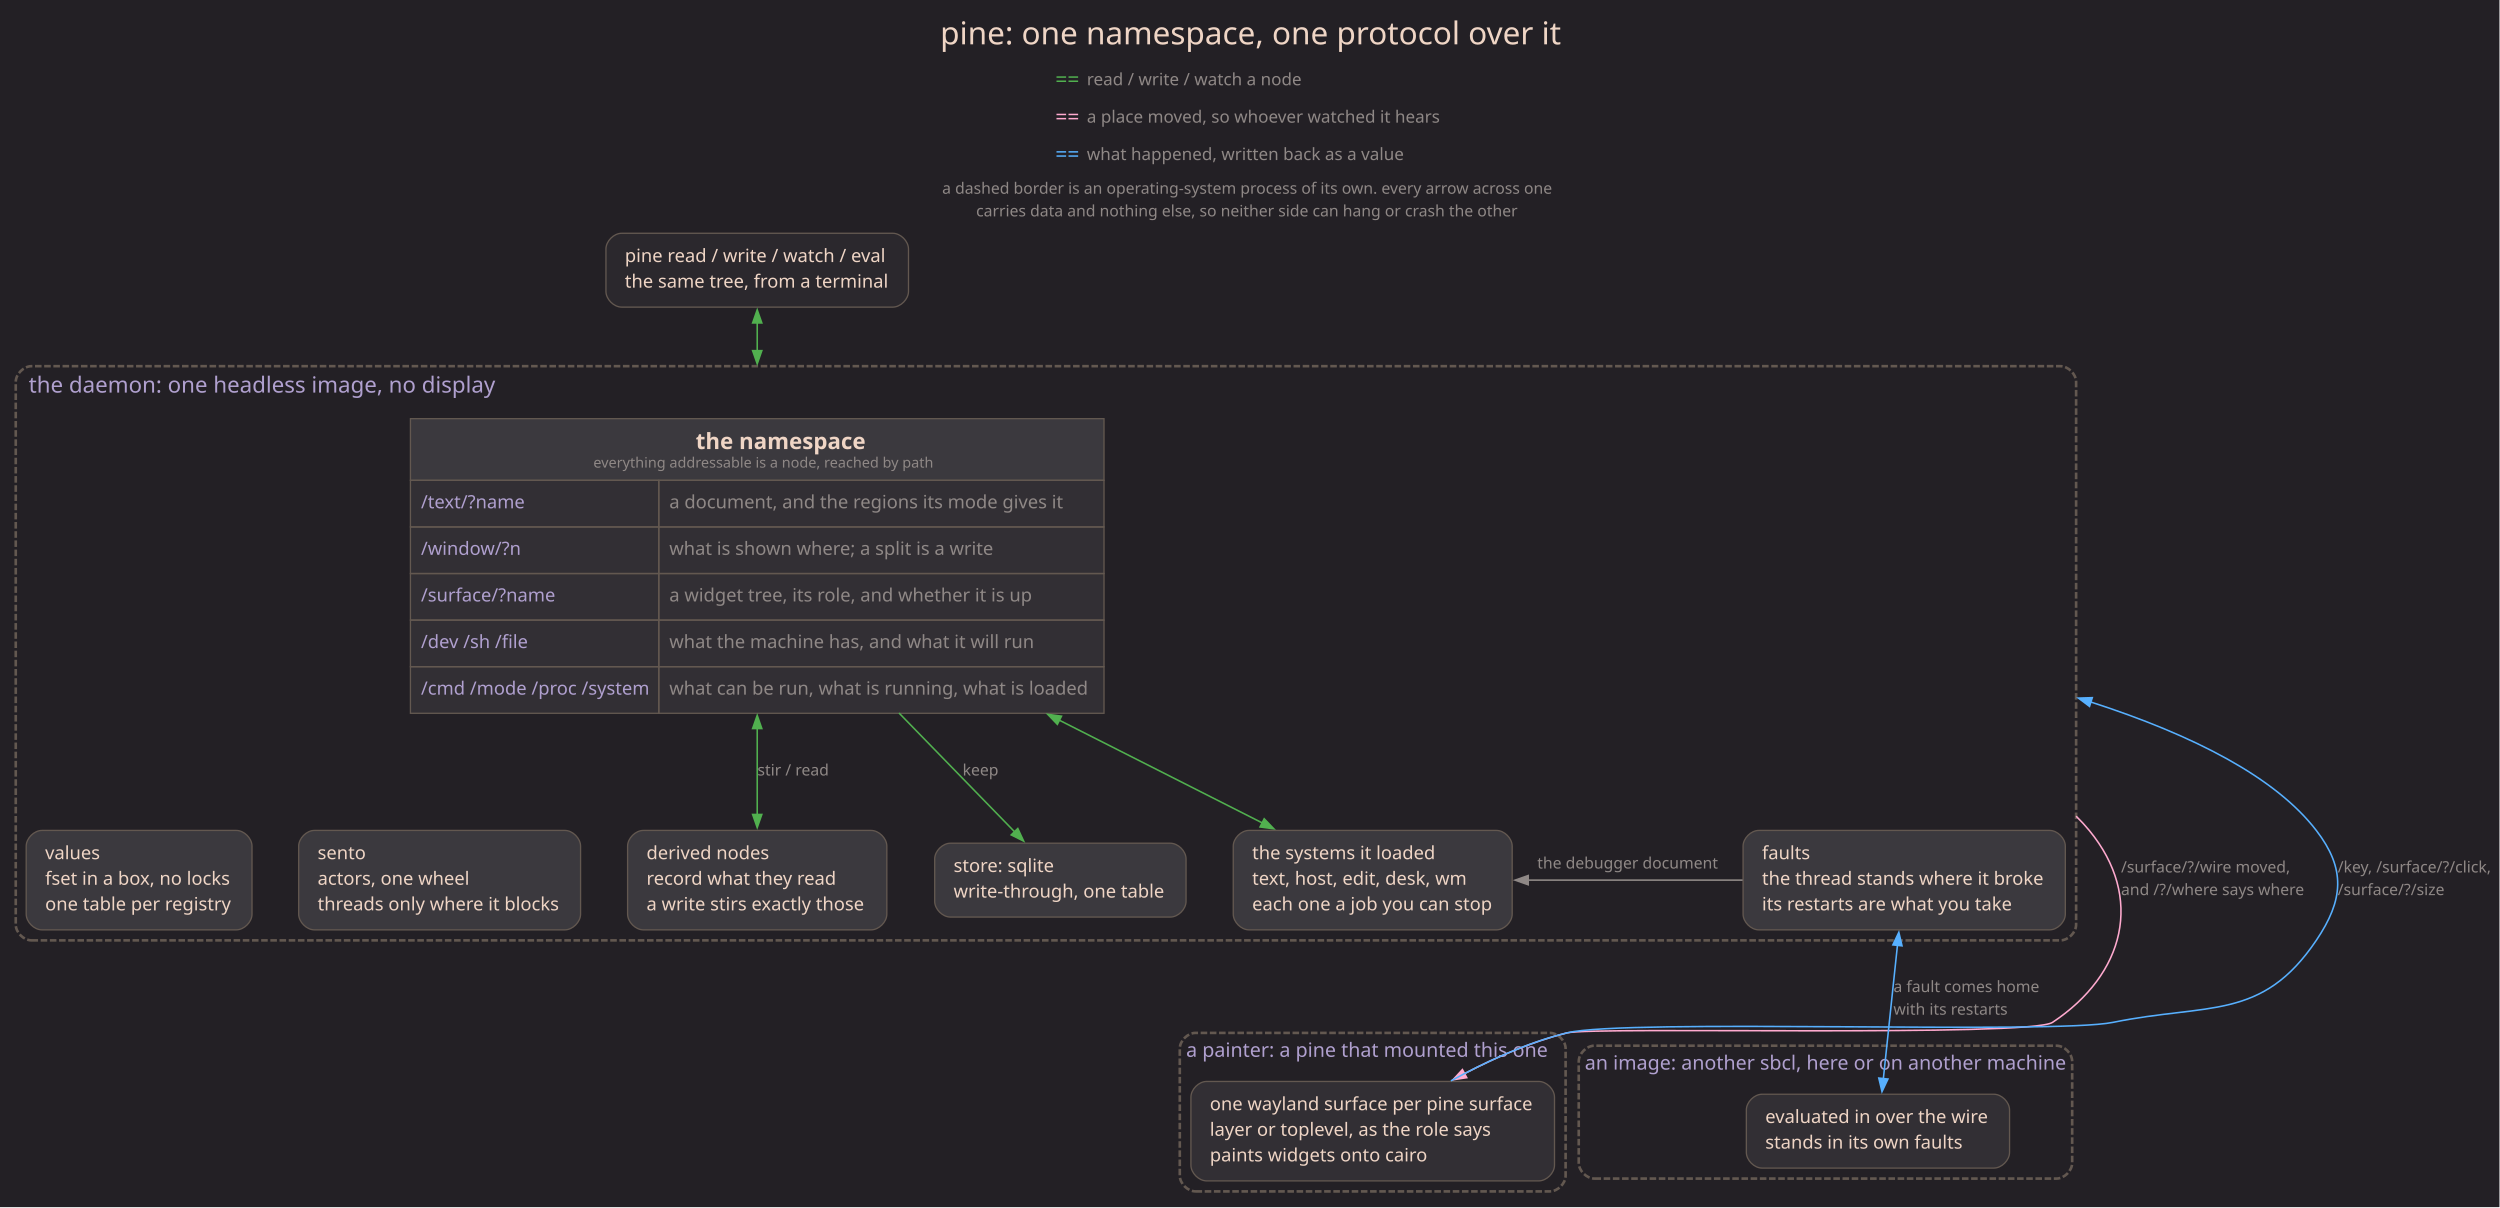
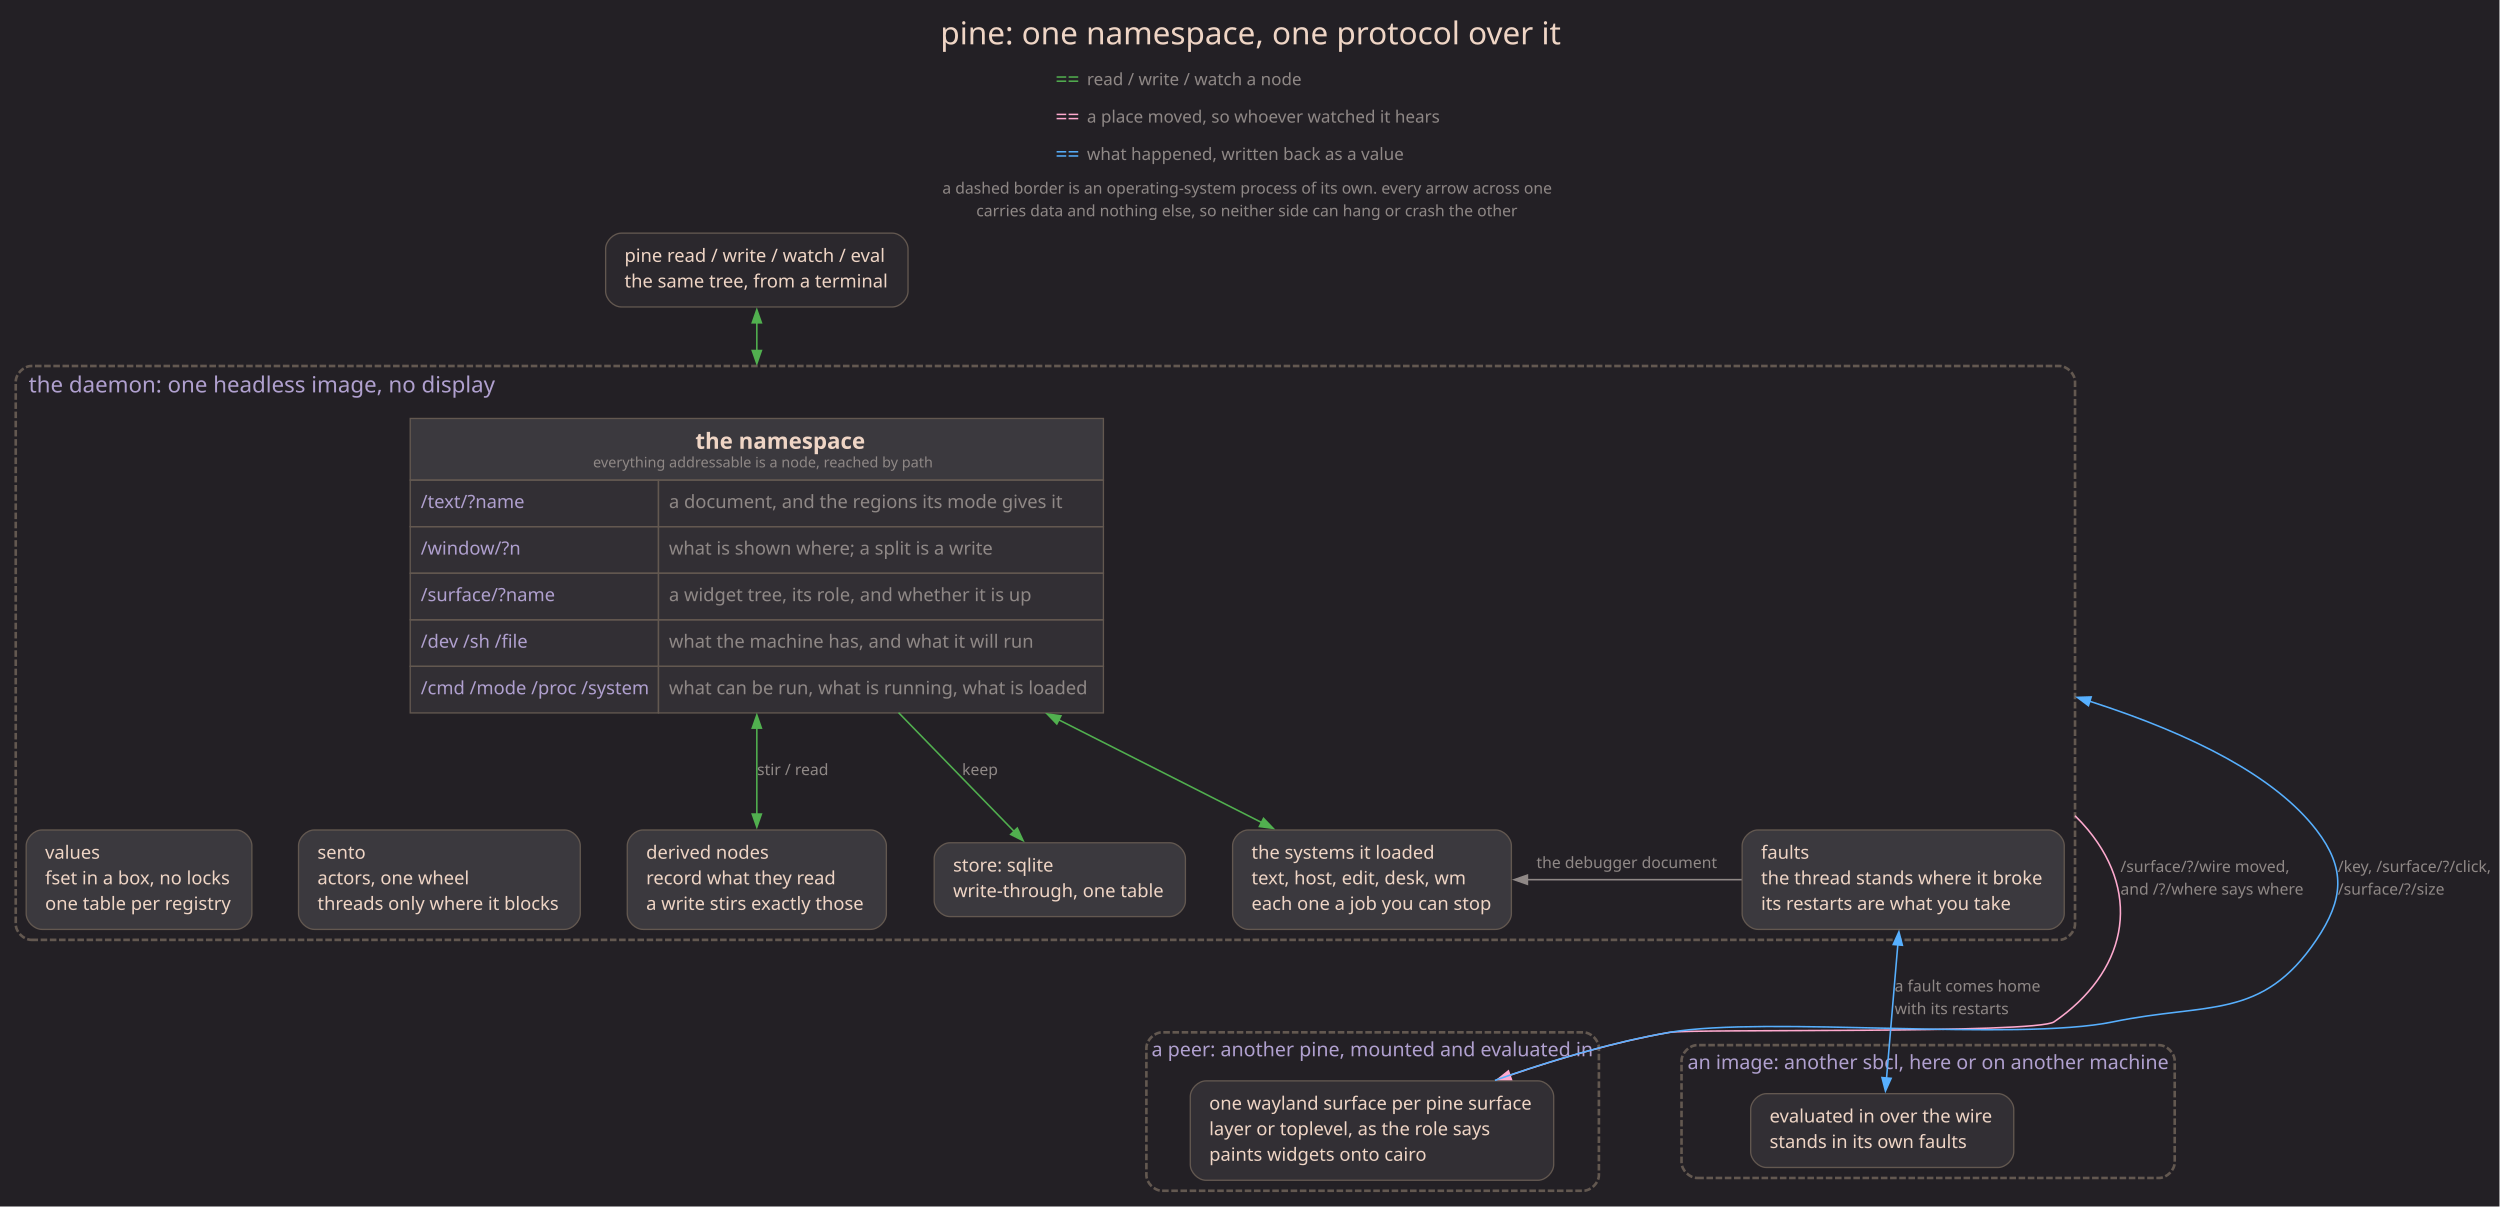
- <svg xmlns="http://www.w3.org/2000/svg" width="1905pt" height="920pt" viewBox="0.00 0.00 1905.00 920.00">
+ <svg xmlns="http://www.w3.org/2000/svg" width="1906pt" height="920pt" viewBox="0.00 0.00 1906.00 920.00">
  <g id="graph0" class="graph" transform="scale(1 1) rotate(0) translate(4 915.84)">
-     <polygon fill="#232025" stroke="none" points="-4,4 -4,-915.84 1900.58,-915.84 1900.58,4 -4,4" />
-     <text xml:space="preserve" text-anchor="start" x="712.41" y="-882.04" font-family="sans-serif" font-size="24.00" fill="#efd5c5">pine: one namespace, one protocol over it</text>
-     <text xml:space="preserve" text-anchor="start" x="800.16" y="-849.89" font-family="sans-serif" font-size="16.00" fill="#51b04f">==</text>
-     <text xml:space="preserve" text-anchor="start" x="824.16" y="-850.86" font-family="sans-serif" font-size="13.00" fill="#8f8886">read / write / watch a node</text>
-     <text xml:space="preserve" text-anchor="start" x="800.16" y="-821.39" font-family="sans-serif" font-size="16.00" fill="#ffaacf">==</text>
-     <text xml:space="preserve" text-anchor="start" x="824.16" y="-822.36" font-family="sans-serif" font-size="13.00" fill="#8f8886">a place moved, so whoever watched it hears</text>
-     <text xml:space="preserve" text-anchor="start" x="800.16" y="-792.89" font-family="sans-serif" font-size="16.00" fill="#57b0ff">==</text>
-     <text xml:space="preserve" text-anchor="start" x="824.16" y="-793.86" font-family="sans-serif" font-size="13.00" fill="#8f8886">what happened, written back as a value</text>
-     <text xml:space="preserve" text-anchor="start" x="713.91" y="-768.19" font-family="sans-serif" font-size="12.00" fill="#8f8886">a dashed border is an operating-system process of its own. every arrow across one</text>
-     <text xml:space="preserve" text-anchor="start" x="739.79" y="-750.94" font-family="sans-serif" font-size="12.00" fill="#8f8886">carries data and nothing else, so neither side can hang or crash the other</text>
+     <polygon fill="#232025" stroke="none" points="-4,4 -4,-915.84 1901.59,-915.84 1901.59,4 -4,4" />
+     <text xml:space="preserve" text-anchor="start" x="712.92" y="-882.04" font-family="sans-serif" font-size="24.00" fill="#efd5c5">pine: one namespace, one protocol over it</text>
+     <text xml:space="preserve" text-anchor="start" x="800.67" y="-849.89" font-family="sans-serif" font-size="16.00" fill="#51b04f">==</text>
+     <text xml:space="preserve" text-anchor="start" x="824.67" y="-850.86" font-family="sans-serif" font-size="13.00" fill="#8f8886">read / write / watch a node</text>
+     <text xml:space="preserve" text-anchor="start" x="800.67" y="-821.39" font-family="sans-serif" font-size="16.00" fill="#ffaacf">==</text>
+     <text xml:space="preserve" text-anchor="start" x="824.67" y="-822.36" font-family="sans-serif" font-size="13.00" fill="#8f8886">a place moved, so whoever watched it hears</text>
+     <text xml:space="preserve" text-anchor="start" x="800.67" y="-792.89" font-family="sans-serif" font-size="16.00" fill="#57b0ff">==</text>
+     <text xml:space="preserve" text-anchor="start" x="824.67" y="-793.86" font-family="sans-serif" font-size="13.00" fill="#8f8886">what happened, written back as a value</text>
+     <text xml:space="preserve" text-anchor="start" x="714.42" y="-768.19" font-family="sans-serif" font-size="12.00" fill="#8f8886">a dashed border is an operating-system process of its own. every arrow across one</text>
+     <text xml:space="preserve" text-anchor="start" x="740.29" y="-750.94" font-family="sans-serif" font-size="12.00" fill="#8f8886">carries data and nothing else, so neither side can hang or crash the other</text>
    <g id="clust1" class="cluster">
      <path fill="#232025" stroke="#635850" stroke-width="2" stroke-dasharray="5,2" d="M20,-199.28C20,-199.28 1566,-199.28 1566,-199.28 1572,-199.28 1578,-205.28 1578,-211.28 1578,-211.28 1578,-624.81 1578,-624.81 1578,-630.81 1572,-636.81 1566,-636.81 1566,-636.81 20,-636.81 20,-636.81 14,-636.81 8,-630.81 8,-624.81 8,-624.81 8,-211.28 8,-211.28 8,-205.28 14,-199.28 20,-199.28" />
      <text xml:space="preserve" text-anchor="middle" x="195.62" y="-616.66" font-family="sans-serif" font-size="17.00" fill="#b0a0cf">the daemon: one headless image, no display</text>
    </g>
    <g id="clust4" class="cluster">
-       <path fill="#232025" stroke="#635850" stroke-width="2" stroke-dasharray="5,2" d="M907,-8C907,-8 1177,-8 1177,-8 1183,-8 1189,-14 1189,-20 1189,-20 1189,-116.78 1189,-116.78 1189,-122.78 1183,-128.78 1177,-128.78 1177,-128.78 907,-128.78 907,-128.78 901,-128.78 895,-122.78 895,-116.78 895,-116.78 895,-20 895,-20 895,-14 901,-8 907,-8" />
-       <text xml:space="preserve" text-anchor="middle" x="1037.62" y="-110.53" font-family="sans-serif" font-size="15.00" fill="#b0a0cf">a painter: a pine that mounted this one</text>
+       <path fill="#232025" stroke="#635850" stroke-width="2" stroke-dasharray="5,2" d="M882,-8C882,-8 1203,-8 1203,-8 1209,-8 1215,-14 1215,-20 1215,-20 1215,-116.78 1215,-116.78 1215,-122.78 1209,-128.78 1203,-128.78 1203,-128.78 882,-128.78 882,-128.78 876,-128.78 870,-122.78 870,-116.78 870,-116.78 870,-20 870,-20 870,-14 876,-8 882,-8" />
+       <text xml:space="preserve" text-anchor="middle" x="1042.25" y="-110.53" font-family="sans-serif" font-size="15.00" fill="#b0a0cf">a peer: another pine, mounted and evaluated in</text>
    </g>
    <g id="clust5" class="cluster">
-       <path fill="#232025" stroke="#635850" stroke-width="2" stroke-dasharray="5,2" d="M1211,-17.75C1211,-17.75 1563,-17.75 1563,-17.75 1569,-17.75 1575,-23.75 1575,-29.75 1575,-29.75 1575,-107.03 1575,-107.03 1575,-113.03 1569,-119.03 1563,-119.03 1563,-119.03 1211,-119.03 1211,-119.03 1205,-119.03 1199,-113.03 1199,-107.03 1199,-107.03 1199,-29.75 1199,-29.75 1199,-23.75 1205,-17.75 1211,-17.75" />
-       <text xml:space="preserve" text-anchor="middle" x="1387" y="-100.78" font-family="sans-serif" font-size="15.00" fill="#b0a0cf">an image: another sbcl, here or on another machine</text>
+       <path fill="#232025" stroke="#635850" stroke-width="2" stroke-dasharray="5,2" d="M1290,-17.75C1290,-17.75 1642,-17.75 1642,-17.75 1648,-17.75 1654,-23.75 1654,-29.75 1654,-29.75 1654,-107.03 1654,-107.03 1654,-113.03 1648,-119.03 1642,-119.03 1642,-119.03 1290,-119.03 1290,-119.03 1284,-119.03 1278,-113.03 1278,-107.03 1278,-107.03 1278,-29.75 1278,-29.75 1278,-23.75 1284,-17.75 1290,-17.75" />
+       <text xml:space="preserve" text-anchor="middle" x="1466" y="-100.78" font-family="sans-serif" font-size="15.00" fill="#b0a0cf">an image: another sbcl, here or on another machine</text>
    </g>
    <g id="node1" class="node">
      <path fill="#322f34" stroke="none" d="M825.25,-596.81C825.25,-596.81 320.75,-596.81 320.75,-596.81 314.75,-596.81 308.75,-590.81 308.75,-584.81 308.75,-584.81 308.75,-384.31 308.75,-384.31 308.75,-378.31 314.75,-372.31 320.75,-372.31 320.75,-372.31 825.25,-372.31 825.25,-372.31 831.25,-372.31 837.25,-378.31 837.25,-384.31 837.25,-384.31 837.25,-584.81 837.25,-584.81 837.25,-590.81 831.25,-596.81 825.25,-596.81" />
      <polygon fill="#322f34" stroke="none" points="308.75,-372.31 308.75,-596.81 837.25,-596.81 837.25,-372.31 308.75,-372.31" />
      <polygon fill="#3b393e" stroke="none" points="308.75,-549.81 308.75,-596.81 837.25,-596.81 837.25,-549.81 308.75,-549.81" />
      <polygon fill="none" stroke="#635850" points="308.75,-549.81 308.75,-596.81 837.25,-596.81 837.25,-549.81 308.75,-549.81" />
      <text xml:space="preserve" text-anchor="start" x="488.62" y="-573.66" font-family="sans-serif" font-size="14.00" fill="#efd5c5">          </text>
      <text xml:space="preserve" text-anchor="start" x="526.12" y="-573.66" font-family="sans-serif" font-weight="bold" font-size="17.00" fill="#efd5c5">the namespace</text>
      <text xml:space="preserve" text-anchor="start" x="410.62" y="-559.51" font-family="sans-serif" font-size="14.00" fill="#efd5c5">          </text>
      <text xml:space="preserve" text-anchor="start" x="448.12" y="-559.51" font-family="sans-serif" font-size="11.00" fill="#8f8886">everything addressable is a node, reached by path</text>
      <text xml:space="preserve" text-anchor="start" x="705.38" y="-559.51" font-family="sans-serif" font-size="14.00" fill="#efd5c5">        </text>
      <polygon fill="none" stroke="#635850" points="308.75,-514.31 308.75,-549.81 498,-549.81 498,-514.31 308.75,-514.31" />
      <text xml:space="preserve" text-anchor="start" x="316.75" y="-528.51" font-family="sans-serif" font-size="14.00" fill="#b0a0cf">/text/?name</text>
      <polygon fill="none" stroke="#635850" points="498,-514.31 498,-549.81 837.25,-549.81 837.25,-514.31 498,-514.31" />
      <text xml:space="preserve" text-anchor="start" x="506" y="-528.51" font-family="sans-serif" font-size="14.00" fill="#8f8886">a document, and the regions its mode gives it</text>
      <polygon fill="none" stroke="#635850" points="308.75,-478.81 308.75,-514.31 498,-514.31 498,-478.81 308.75,-478.81" />
      <text xml:space="preserve" text-anchor="start" x="316.75" y="-493.01" font-family="sans-serif" font-size="14.00" fill="#b0a0cf">/window/?n</text>
      <polygon fill="none" stroke="#635850" points="498,-478.81 498,-514.31 837.25,-514.31 837.25,-478.81 498,-478.81" />
      <text xml:space="preserve" text-anchor="start" x="506" y="-493.01" font-family="sans-serif" font-size="14.00" fill="#8f8886">what is shown where; a split is a write</text>
      <polygon fill="none" stroke="#635850" points="308.75,-443.31 308.75,-478.81 498,-478.81 498,-443.31 308.75,-443.31" />
      <text xml:space="preserve" text-anchor="start" x="316.75" y="-457.51" font-family="sans-serif" font-size="14.00" fill="#b0a0cf">/surface/?name</text>
      <polygon fill="none" stroke="#635850" points="498,-443.31 498,-478.81 837.25,-478.81 837.25,-443.31 498,-443.31" />
      <text xml:space="preserve" text-anchor="start" x="506" y="-457.51" font-family="sans-serif" font-size="14.00" fill="#8f8886">a widget tree, its role, and whether it is up</text>
      <polygon fill="none" stroke="#635850" points="308.75,-407.81 308.75,-443.31 498,-443.31 498,-407.81 308.75,-407.81" />
      <text xml:space="preserve" text-anchor="start" x="316.75" y="-422.01" font-family="sans-serif" font-size="14.00" fill="#b0a0cf">/dev /sh /file</text>
      <polygon fill="none" stroke="#635850" points="498,-407.81 498,-443.31 837.25,-443.31 837.25,-407.81 498,-407.81" />
      <text xml:space="preserve" text-anchor="start" x="506" y="-422.01" font-family="sans-serif" font-size="14.00" fill="#8f8886">what the machine has, and what it will run</text>
      <polygon fill="none" stroke="#635850" points="308.75,-372.31 308.75,-407.81 498,-407.81 498,-372.31 308.75,-372.31" />
      <text xml:space="preserve" text-anchor="start" x="316.75" y="-386.51" font-family="sans-serif" font-size="14.00" fill="#b0a0cf">/cmd /mode /proc /system</text>
      <polygon fill="none" stroke="#635850" points="498,-372.31 498,-407.81 837.25,-407.81 837.25,-372.31 498,-372.31" />
      <text xml:space="preserve" text-anchor="start" x="506" y="-386.51" font-family="sans-serif" font-size="14.00" fill="#8f8886">what can be run, what is running, what is loaded</text>
    </g>
    <g id="node2" class="node">
      <path fill="#3b393e" stroke="#635850" d="M176.03,-283.06C176.03,-283.06 27.97,-283.06 27.97,-283.06 21.97,-283.06 15.97,-277.06 15.97,-271.06 15.97,-271.06 15.97,-219.28 15.97,-219.28 15.97,-213.28 21.97,-207.28 27.97,-207.28 27.97,-207.28 176.03,-207.28 176.03,-207.28 182.03,-207.28 188.03,-213.28 188.03,-219.28 188.03,-219.28 188.03,-271.06 188.03,-271.06 188.03,-277.06 182.03,-283.06 176.03,-283.06" />
      <text xml:space="preserve" text-anchor="start" x="30.38" y="-261.12" font-family="sans-serif" font-size="14.00" fill="#efd5c5">values</text>
      <text xml:space="preserve" text-anchor="start" x="30.38" y="-241.62" font-family="sans-serif" font-size="14.00" fill="#efd5c5">fset in a box, no locks</text>
      <text xml:space="preserve" text-anchor="start" x="30.38" y="-222.12" font-family="sans-serif" font-size="14.00" fill="#efd5c5">one table per registry</text>
    </g>
    <g id="node3" class="node">
      <path fill="#3b393e" stroke="#635850" d="M426.4,-283.06C426.4,-283.06 235.6,-283.06 235.6,-283.06 229.6,-283.06 223.6,-277.06 223.6,-271.06 223.6,-271.06 223.6,-219.28 223.6,-219.28 223.6,-213.28 229.6,-207.28 235.6,-207.28 235.6,-207.28 426.4,-207.28 426.4,-207.28 432.4,-207.28 438.4,-213.28 438.4,-219.28 438.4,-219.28 438.4,-271.06 438.4,-271.06 438.4,-277.06 432.4,-283.06 426.4,-283.06" />
      <text xml:space="preserve" text-anchor="start" x="238" y="-261.12" font-family="sans-serif" font-size="14.00" fill="#efd5c5">sento</text>
      <text xml:space="preserve" text-anchor="start" x="238" y="-241.62" font-family="sans-serif" font-size="14.00" fill="#efd5c5">actors, one wheel</text>
      <text xml:space="preserve" text-anchor="start" x="238" y="-222.12" font-family="sans-serif" font-size="14.00" fill="#efd5c5">threads only where it blocks</text>
    </g>
    <g id="node4" class="node">
      <path fill="#3b393e" stroke="#635850" d="M659.77,-283.06C659.77,-283.06 486.23,-283.06 486.23,-283.06 480.23,-283.06 474.23,-277.06 474.23,-271.06 474.23,-271.06 474.23,-219.28 474.23,-219.28 474.23,-213.28 480.23,-207.28 486.23,-207.28 486.23,-207.28 659.77,-207.28 659.77,-207.28 665.77,-207.28 671.77,-213.28 671.77,-219.28 671.77,-219.28 671.77,-271.06 671.77,-271.06 671.77,-277.06 665.77,-283.06 659.77,-283.06" />
      <text xml:space="preserve" text-anchor="start" x="488.62" y="-261.12" font-family="sans-serif" font-size="14.00" fill="#efd5c5">derived nodes</text>
      <text xml:space="preserve" text-anchor="start" x="488.62" y="-241.62" font-family="sans-serif" font-size="14.00" fill="#efd5c5">record what they read</text>
      <text xml:space="preserve" text-anchor="start" x="488.62" y="-222.12" font-family="sans-serif" font-size="14.00" fill="#efd5c5">a write stirs exactly those</text>
    </g>
    <g id="edge1" class="edge">
      <path fill="none" stroke="#51b04f" stroke-width="1.2" d="M573,-360.83C573,-337.55 573,-314.47 573,-295.19" />
      <polygon fill="#51b04f" stroke="#51b04f" stroke-width="1.2" points="569.5,-360.69 573,-370.69 576.5,-360.69 569.5,-360.69" />
      <polygon fill="#51b04f" stroke="#51b04f" stroke-width="1.2" points="576.5,-295.23 573,-285.23 569.5,-295.23 576.5,-295.23" />
      <text xml:space="preserve" text-anchor="middle" x="600.38" y="-324.91" font-family="sans-serif" font-size="12.00" fill="#8f8886">stir / read</text>
    </g>
    <g id="node5" class="node">
      <path fill="#3b393e" stroke="#635850" d="M887.77,-273.31C887.77,-273.31 720.23,-273.31 720.23,-273.31 714.23,-273.31 708.23,-267.31 708.23,-261.31 708.23,-261.31 708.23,-229.03 708.23,-229.03 708.23,-223.03 714.23,-217.03 720.23,-217.03 720.23,-217.03 887.77,-217.03 887.77,-217.03 893.77,-217.03 899.77,-223.03 899.77,-229.03 899.77,-229.03 899.77,-261.31 899.77,-261.31 899.77,-267.31 893.77,-273.31 887.77,-273.31" />
      <text xml:space="preserve" text-anchor="start" x="722.62" y="-251.37" font-family="sans-serif" font-size="14.00" fill="#efd5c5">store: sqlite</text>
      <text xml:space="preserve" text-anchor="start" x="722.62" y="-231.87" font-family="sans-serif" font-size="14.00" fill="#efd5c5">write-through, one table</text>
    </g>
    <g id="edge2" class="edge">
      <path fill="none" stroke="#51b04f" stroke-width="1.2" d="M681.06,-372.51C712.99,-339.7 745.68,-306.1 769.32,-281.81" />
      <polygon fill="#51b04f" stroke="#51b04f" stroke-width="1.2" points="771.56,-284.53 776.02,-274.92 766.54,-279.65 771.56,-284.53" />
      <text xml:space="preserve" text-anchor="middle" x="743.16" y="-324.91" font-family="sans-serif" font-size="12.00" fill="#8f8886">keep</text>
    </g>
    <g id="node6" class="node">
      <path fill="#3b393e" stroke="#635850" d="M1136.28,-283.06C1136.28,-283.06 947.73,-283.06 947.73,-283.06 941.73,-283.06 935.73,-277.06 935.73,-271.06 935.73,-271.06 935.73,-219.28 935.73,-219.28 935.73,-213.28 941.73,-207.28 947.73,-207.28 947.73,-207.28 1136.28,-207.28 1136.28,-207.28 1142.28,-207.28 1148.28,-213.28 1148.28,-219.28 1148.28,-219.28 1148.28,-271.06 1148.28,-271.06 1148.28,-277.06 1142.28,-283.06 1136.28,-283.06" />
      <text xml:space="preserve" text-anchor="start" x="950.12" y="-261.12" font-family="sans-serif" font-size="14.00" fill="#efd5c5">the systems it loaded</text>
      <text xml:space="preserve" text-anchor="start" x="950.12" y="-241.62" font-family="sans-serif" font-size="14.00" fill="#efd5c5">text, host, edit, desk, wm</text>
      <text xml:space="preserve" text-anchor="start" x="950.12" y="-222.12" font-family="sans-serif" font-size="14.00" fill="#efd5c5">each one a job you can stop</text>
    </g>
    <g id="edge5" class="edge">
      <path fill="none" stroke="#51b04f" stroke-width="1.2" d="M803.12,-367.08C858.56,-339.02 914.32,-310.8 958.01,-288.68" />
      <polygon fill="#51b04f" stroke="#51b04f" stroke-width="1.2" points="801.7,-363.88 794.36,-371.52 804.86,-370.12 801.7,-363.88" />
      <polygon fill="#51b04f" stroke="#51b04f" stroke-width="1.2" points="959.32,-291.94 966.66,-284.3 956.16,-285.7 959.32,-291.94" />
    </g>
    <g id="node8" class="node">
      <path fill="#322f34" stroke="#635850" d="M1168.53,-91.78C1168.53,-91.78 915.48,-91.78 915.48,-91.78 909.48,-91.78 903.48,-85.78 903.48,-79.78 903.48,-79.78 903.48,-28 903.48,-28 903.48,-22 909.48,-16 915.48,-16 915.48,-16 1168.53,-16 1168.53,-16 1174.53,-16 1180.53,-22 1180.53,-28 1180.53,-28 1180.53,-79.78 1180.53,-79.78 1180.53,-85.78 1174.53,-91.78 1168.53,-91.78" />
      <text xml:space="preserve" text-anchor="start" x="917.88" y="-69.84" font-family="sans-serif" font-size="14.00" fill="#efd5c5">one wayland surface per pine surface</text>
      <text xml:space="preserve" text-anchor="start" x="917.88" y="-50.34" font-family="sans-serif" font-size="14.00" fill="#efd5c5">layer or toplevel, as the role says</text>
      <text xml:space="preserve" text-anchor="start" x="917.88" y="-30.84" font-family="sans-serif" font-size="14.00" fill="#efd5c5">paints widgets onto cairo</text>
    </g>
    <g id="edge9" class="edge">
-       <path fill="none" stroke="#ffaacf" stroke-width="1.2" d="M1578,-293.91C1581.63,-290.36 1584.97,-286.74 1588,-283.06 1630.03,-231.92 1615.16,-173.37 1560,-136.78 1542.87,-125.42 1209.96,-133.71 1190,-128.78 1163.29,-122.18 1135.83,-110.16 1111.94,-97.72" />
-       <polygon fill="#ffaacf" stroke="#ffaacf" stroke-width="1.2" points="1113.65,-94.66 1103.18,-93.04 1110.35,-100.84 1113.65,-94.66" />
-       <text xml:space="preserve" text-anchor="start" x="1612.2" y="-251.02" font-family="sans-serif" font-size="12.00" fill="#8f8886">/surface/?/wire moved,</text>
-       <text xml:space="preserve" text-anchor="start" x="1612.2" y="-233.77" font-family="sans-serif" font-size="12.00" fill="#8f8886">and /?/where says where</text>
+       <path fill="none" stroke="#ffaacf" stroke-width="1.2" d="M1578,-293.91C1581.63,-290.36 1584.97,-286.74 1588,-283.06 1629.92,-232.04 1616.43,-174.17 1562,-136.78 1548.58,-127.56 1285.05,-131.55 1269,-128.78 1228.3,-121.75 1184.88,-109 1147.04,-96.04" />
+       <polygon fill="#ffaacf" stroke="#ffaacf" stroke-width="1.2" points="1148.31,-92.78 1137.71,-92.8 1146.01,-99.39 1148.31,-92.78" />
+       <text xml:space="preserve" text-anchor="start" x="1612.63" y="-251.02" font-family="sans-serif" font-size="12.00" fill="#8f8886">/surface/?/wire moved,</text>
+       <text xml:space="preserve" text-anchor="start" x="1612.63" y="-233.77" font-family="sans-serif" font-size="12.00" fill="#8f8886">and /?/where says where</text>
    </g>
    <g id="node7" class="node">
      <path fill="#3b393e" stroke="#635850" d="M1557.78,-283.06C1557.78,-283.06 1336.22,-283.06 1336.22,-283.06 1330.22,-283.06 1324.22,-277.06 1324.22,-271.06 1324.22,-271.06 1324.22,-219.28 1324.22,-219.28 1324.22,-213.28 1330.22,-207.28 1336.22,-207.28 1336.22,-207.28 1557.78,-207.28 1557.78,-207.28 1563.78,-207.28 1569.78,-213.28 1569.78,-219.28 1569.78,-219.28 1569.78,-271.06 1569.78,-271.06 1569.78,-277.06 1563.78,-283.06 1557.78,-283.06" />
      <text xml:space="preserve" text-anchor="start" x="1338.62" y="-261.12" font-family="sans-serif" font-size="14.00" fill="#efd5c5">faults</text>
      <text xml:space="preserve" text-anchor="start" x="1338.62" y="-241.62" font-family="sans-serif" font-size="14.00" fill="#efd5c5">the thread stands where it broke</text>
      <text xml:space="preserve" text-anchor="start" x="1338.62" y="-222.12" font-family="sans-serif" font-size="14.00" fill="#efd5c5">its restarts are what you take</text>
    </g>
    <g id="edge6" class="edge">
      <path fill="none" stroke="#8f8886" stroke-width="1.2" d="M1323.88,-245.17C1271.9,-245.17 1211.62,-245.17 1160.19,-245.17" />
      <polygon fill="#8f8886" stroke="#8f8886" stroke-width="1.2" points="1160.49,-241.67 1150.49,-245.17 1160.49,-248.67 1160.49,-241.67" />
      <text xml:space="preserve" text-anchor="middle" x="1236.25" y="-254.02" font-family="sans-serif" font-size="12.00" fill="#8f8886">the debugger document</text>
    </g>
    <g id="node9" class="node">
-       <path fill="#322f34" stroke="#635850" d="M1515.28,-82.03C1515.28,-82.03 1338.72,-82.03 1338.72,-82.03 1332.72,-82.03 1326.72,-76.03 1326.72,-70.03 1326.72,-70.03 1326.72,-37.75 1326.72,-37.75 1326.72,-31.75 1332.72,-25.75 1338.72,-25.75 1338.72,-25.75 1515.28,-25.75 1515.28,-25.75 1521.28,-25.75 1527.28,-31.75 1527.28,-37.75 1527.28,-37.75 1527.28,-70.03 1527.28,-70.03 1527.28,-76.03 1521.28,-82.03 1515.28,-82.03" />
-       <text xml:space="preserve" text-anchor="start" x="1341.12" y="-60.09" font-family="sans-serif" font-size="14.00" fill="#efd5c5">evaluated in over the wire</text>
-       <text xml:space="preserve" text-anchor="start" x="1341.12" y="-40.59" font-family="sans-serif" font-size="14.00" fill="#efd5c5">stands in its own faults</text>
+       <path fill="#322f34" stroke="#635850" d="M1519.28,-82.03C1519.28,-82.03 1342.72,-82.03 1342.72,-82.03 1336.72,-82.03 1330.72,-76.03 1330.72,-70.03 1330.72,-70.03 1330.72,-37.75 1330.72,-37.75 1330.72,-31.75 1336.72,-25.75 1342.72,-25.75 1342.72,-25.75 1519.28,-25.75 1519.28,-25.75 1525.28,-25.75 1531.28,-31.75 1531.28,-37.75 1531.28,-37.75 1531.28,-70.03 1531.28,-70.03 1531.28,-76.03 1525.28,-82.03 1519.28,-82.03" />
+       <text xml:space="preserve" text-anchor="start" x="1345.12" y="-60.09" font-family="sans-serif" font-size="14.00" fill="#efd5c5">evaluated in over the wire</text>
+       <text xml:space="preserve" text-anchor="start" x="1345.12" y="-40.59" font-family="sans-serif" font-size="14.00" fill="#efd5c5">stands in its own faults</text>
    </g>
    <g id="edge11" class="edge">
-       <path fill="none" stroke="#57b0ff" stroke-width="1.2" d="M1441.86,-195.51C1438.52,-163.88 1434.22,-123.19 1431.1,-93.73" />
-       <polygon fill="#57b0ff" stroke="#57b0ff" stroke-width="1.2" points="1438.37,-195.84 1442.91,-205.42 1445.34,-195.11 1438.37,-195.84" />
-       <polygon fill="#57b0ff" stroke="#57b0ff" stroke-width="1.2" points="1434.61,-93.62 1430.08,-84.05 1427.65,-94.36 1434.61,-93.62" />
-       <text xml:space="preserve" text-anchor="start" x="1438.79" y="-159.88" font-family="sans-serif" font-size="12.00" fill="#8f8886">a fault comes home</text>
-       <text xml:space="preserve" text-anchor="start" x="1438.79" y="-142.63" font-family="sans-serif" font-size="12.00" fill="#8f8886">with its restarts</text>
+       <path fill="none" stroke="#57b0ff" stroke-width="1.2" d="M1442.89,-195.51C1440.21,-163.88 1436.77,-123.19 1434.28,-93.73" />
+       <polygon fill="#57b0ff" stroke="#57b0ff" stroke-width="1.2" points="1439.39,-195.75 1443.72,-205.42 1446.37,-195.16 1439.39,-195.75" />
+       <polygon fill="#57b0ff" stroke="#57b0ff" stroke-width="1.2" points="1437.79,-93.72 1433.46,-84.05 1430.82,-94.31 1437.79,-93.72" />
+       <text xml:space="preserve" text-anchor="start" x="1440.43" y="-159.88" font-family="sans-serif" font-size="12.00" fill="#8f8886">a fault comes home</text>
+       <text xml:space="preserve" text-anchor="start" x="1440.43" y="-142.63" font-family="sans-serif" font-size="12.00" fill="#8f8886">with its restarts</text>
    </g>
    <g id="edge10" class="edge">
-       <path fill="none" stroke="#57b0ff" stroke-width="1.2" d="M1101.57,-92.22C1127.68,-106.53 1159.32,-121.24 1190,-128.78 1234.89,-139.82 1560.7,-127.54 1606,-136.78 1678.78,-151.63 1719.44,-137.71 1761,-199.28 1781.83,-230.14 1783.69,-253.54 1761,-283.06 1730.16,-323.19 1668.52,-355.31 1588.84,-381.02" />
-       <polygon fill="#57b0ff" stroke="#57b0ff" stroke-width="1.2" points="1588.21,-377.55 1579.73,-383.9 1590.32,-384.22 1588.21,-377.55" />
-       <text xml:space="preserve" text-anchor="start" x="1777.33" y="-251.02" font-family="sans-serif" font-size="12.00" fill="#8f8886">/key, /surface/?/click,</text>
-       <text xml:space="preserve" text-anchor="start" x="1777.33" y="-233.77" font-family="sans-serif" font-size="12.00" fill="#8f8886">/surface/?/size</text>
+       <path fill="none" stroke="#57b0ff" stroke-width="1.2" d="M1135.71,-92.18C1176.05,-106.45 1224.16,-121.12 1269,-128.78 1343.06,-141.43 1533.42,-121.6 1607,-136.78 1679.75,-151.79 1720.44,-137.71 1762,-199.28 1782.83,-230.14 1784.71,-253.55 1762,-283.06 1731.01,-323.33 1669.02,-355.53 1588.9,-381.29" />
+       <polygon fill="#57b0ff" stroke="#57b0ff" stroke-width="1.2" points="1588.22,-377.83 1579.73,-384.17 1590.32,-384.51 1588.22,-377.83" />
+       <text xml:space="preserve" text-anchor="start" x="1778.34" y="-251.02" font-family="sans-serif" font-size="12.00" fill="#8f8886">/key, /surface/?/click,</text>
+       <text xml:space="preserve" text-anchor="start" x="1778.34" y="-233.77" font-family="sans-serif" font-size="12.00" fill="#8f8886">/surface/?/size</text>
    </g>
    <g id="node10" class="node">
      <path fill="#2b282d" stroke="#635850" d="M676.27,-738.09C676.27,-738.09 469.73,-738.09 469.73,-738.09 463.73,-738.09 457.73,-732.09 457.73,-726.09 457.73,-726.09 457.73,-693.81 457.73,-693.81 457.73,-687.81 463.73,-681.81 469.73,-681.81 469.73,-681.81 676.27,-681.81 676.27,-681.81 682.27,-681.81 688.27,-687.81 688.27,-693.81 688.27,-693.81 688.27,-726.09 688.27,-726.09 688.27,-732.09 682.27,-738.09 676.27,-738.09" />
      <text xml:space="preserve" text-anchor="start" x="472.12" y="-716.15" font-family="sans-serif" font-size="14.00" fill="#efd5c5">pine read / write / watch / eval</text>
      <text xml:space="preserve" text-anchor="start" x="472.12" y="-696.65" font-family="sans-serif" font-size="14.00" fill="#efd5c5">the same tree, from a terminal</text>
    </g>
    <g id="edge12" class="edge">
      <path fill="none" stroke="#51b04f" stroke-width="1.2" d="M573,-669.86C573,-663.29 573,-656.13 573,-648.57" />
      <polygon fill="#51b04f" stroke="#51b04f" stroke-width="1.2" points="569.5,-669.74 573,-679.74 576.5,-669.74 569.5,-669.74" />
      <polygon fill="#51b04f" stroke="#51b04f" stroke-width="1.2" points="576.5,-648.62 573,-638.62 569.5,-648.62 576.5,-648.62" />
    </g>
  </g>
</svg>
